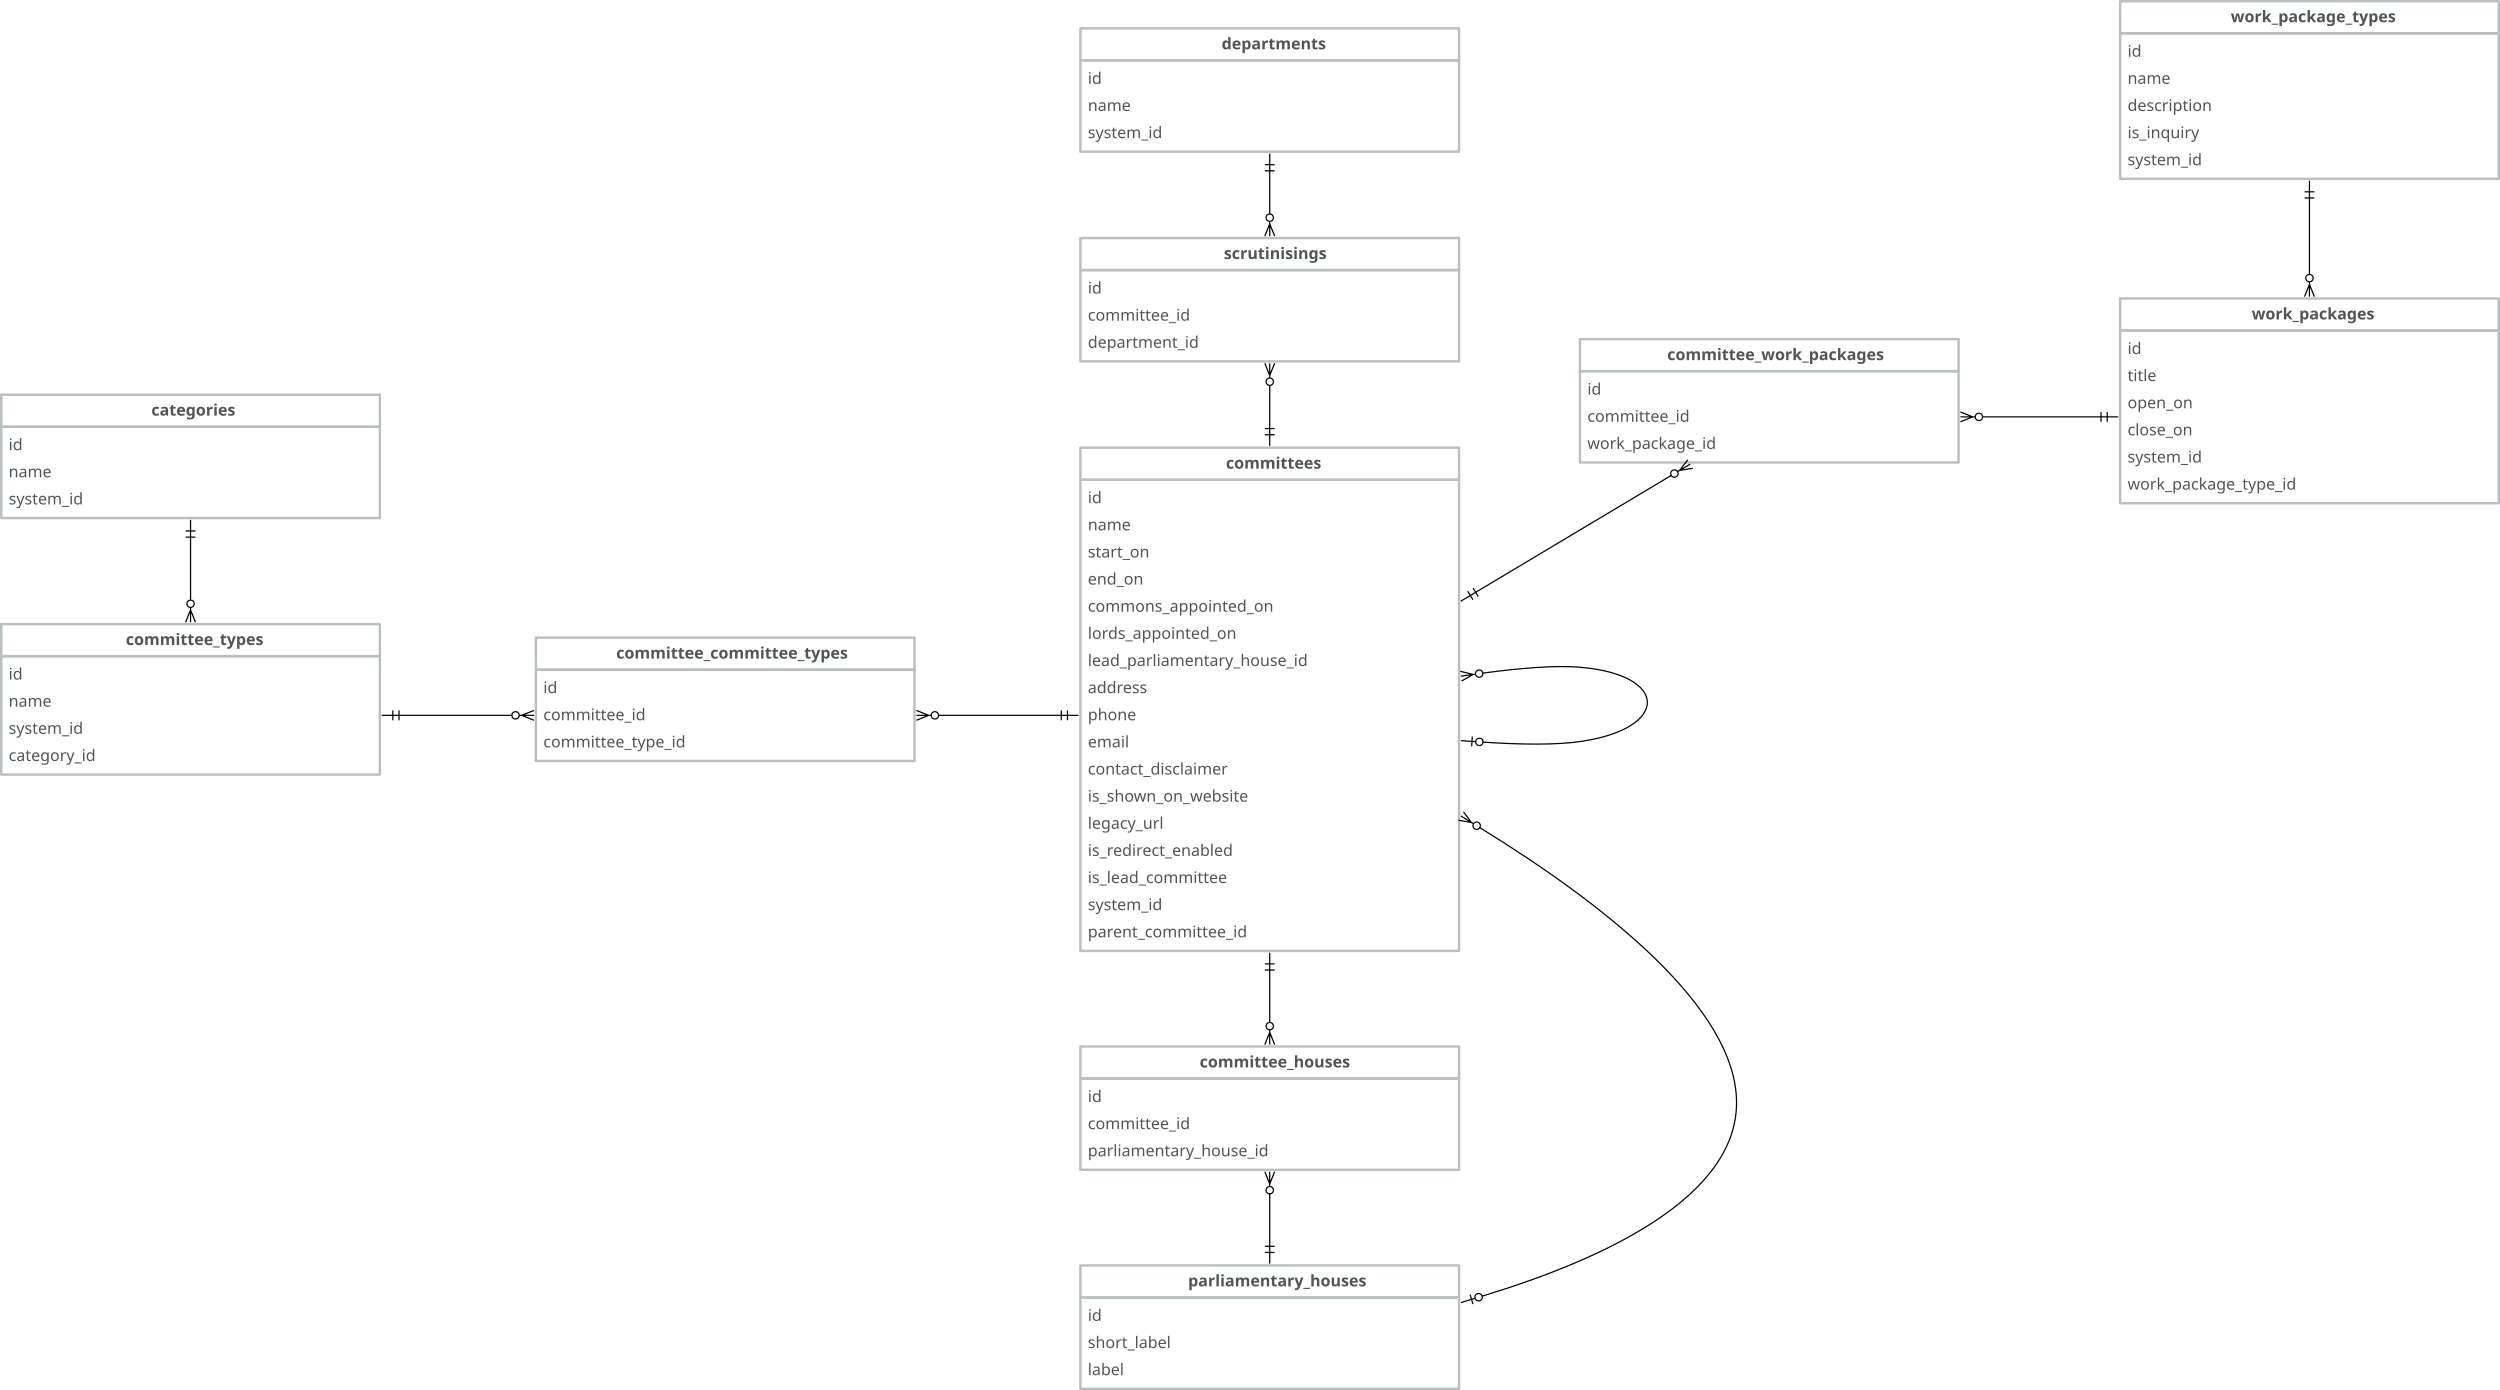
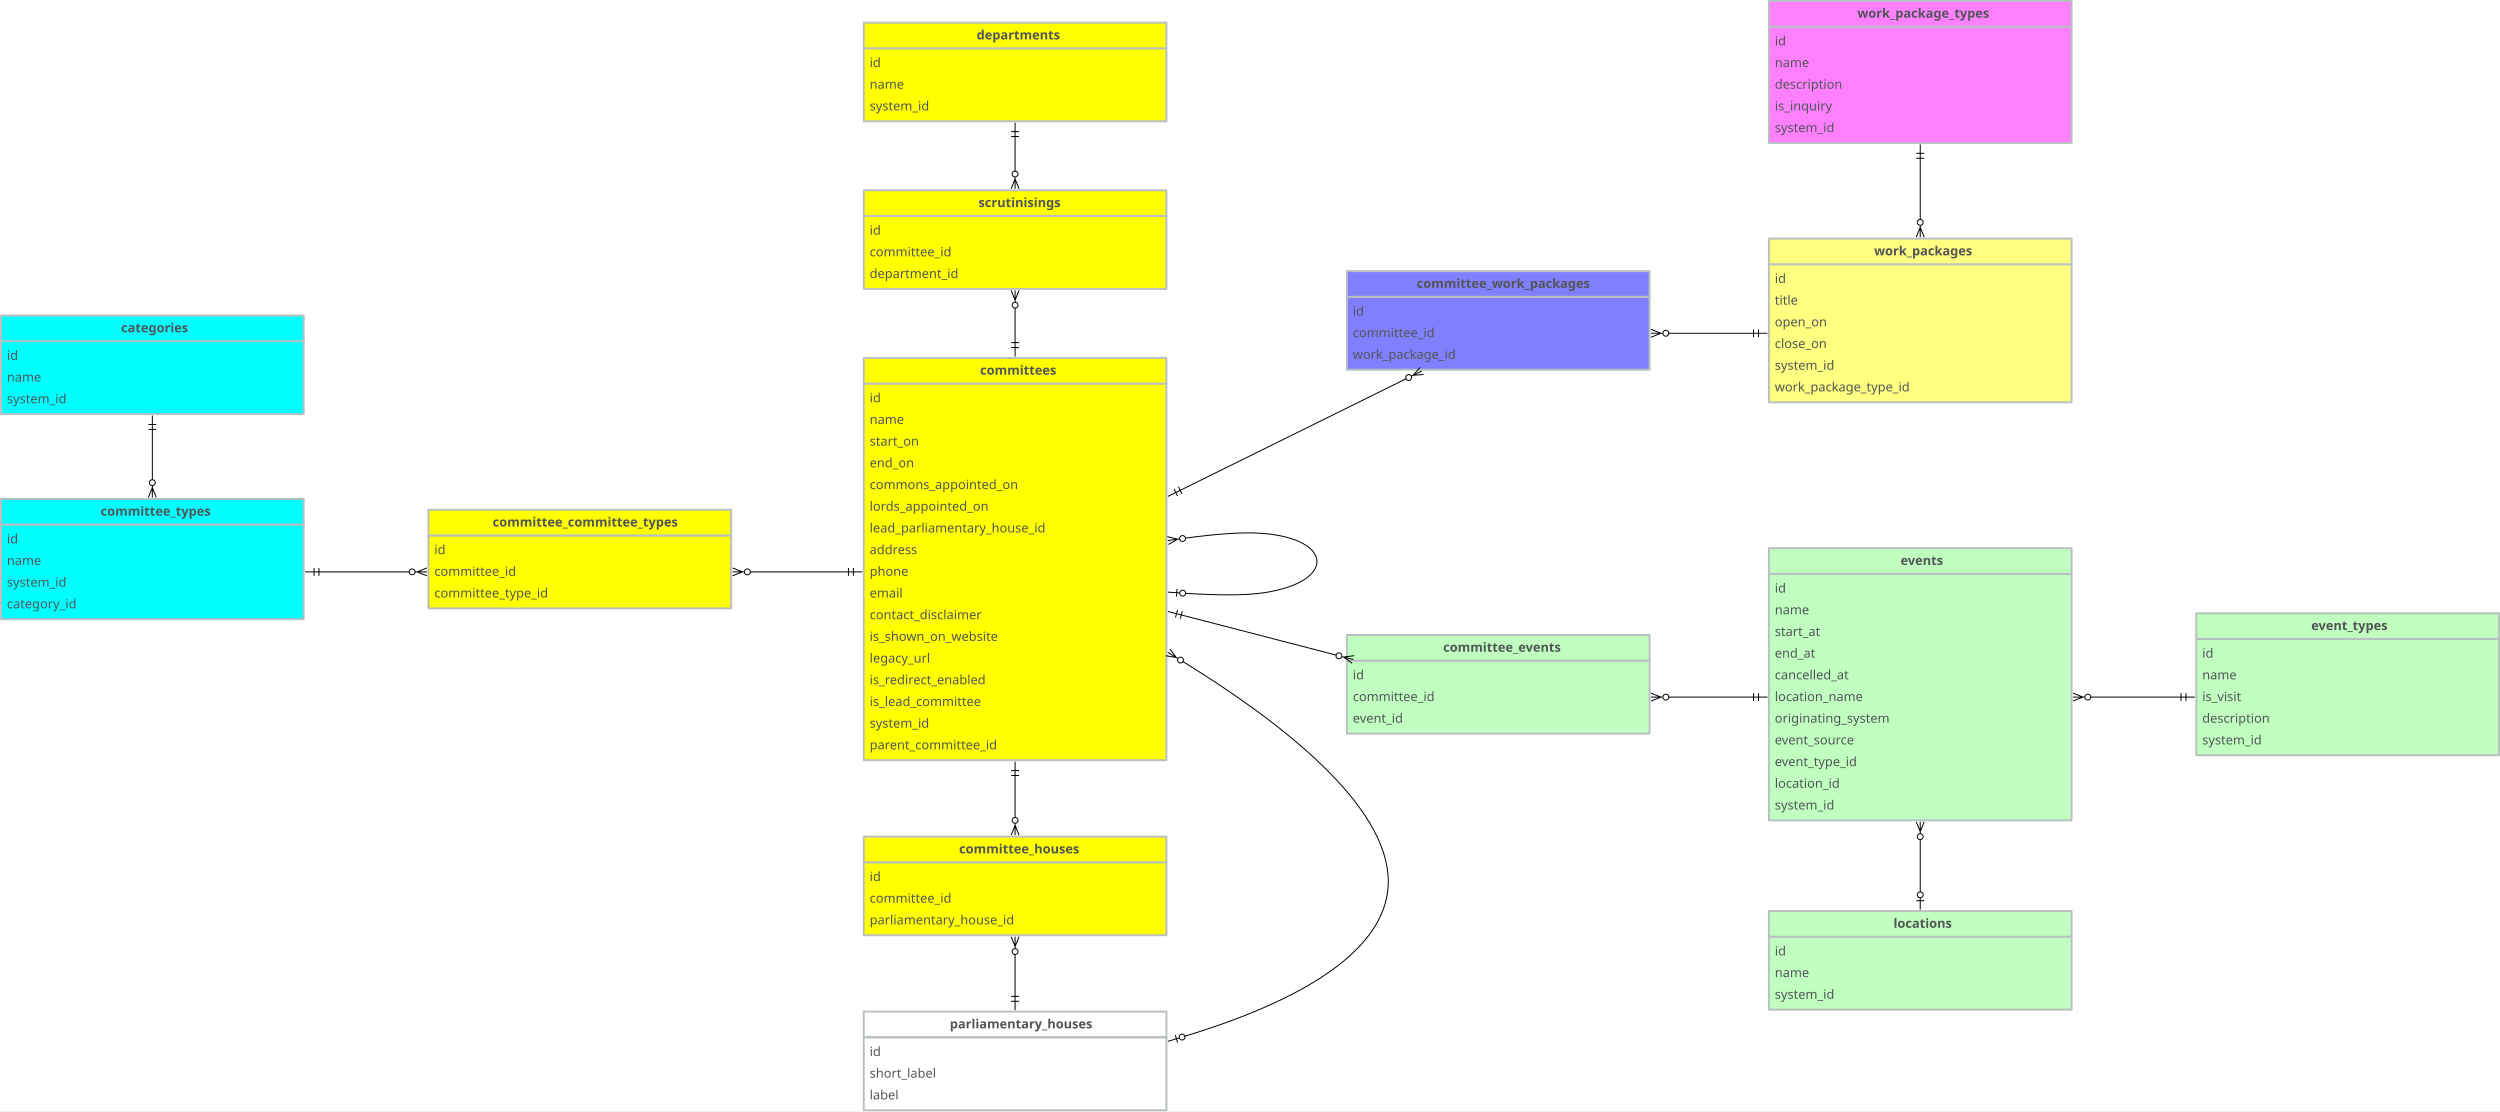
- <svg xmlns="http://www.w3.org/2000/svg" version="1.1" viewBox="36 -214 2027 1127" width="2027" height="1127">
+ <svg xmlns="http://www.w3.org/2000/svg" version="1.1" viewBox="36 -214 2535.5 1127" width="2535.5" height="1127">
  <defs>
    <marker orient="auto" overflow="visible" markerUnits="strokeWidth" id="CrowBall_Marker" stroke-linejoin="miter" stroke-miterlimit="10" viewBox="-1 -5 20 10" markerWidth="20" markerHeight="10" color="black">
      <g>
        <path d="M 18 0 L 6 0 M 18 4 L 8 0 L 18 -4 M .879 2.121 C -.293 .95 -.293 -.95 .879 -2.121 C 2.05 -3.293 3.95 -3.293 5.121 -2.121 C 6.293 -.95 6.293 .95 5.121 2.121 C 3.95 3.293 2.05 3.293 .879 2.121" fill="none" stroke="currentColor" stroke-width="1" />
      </g>
    </marker>
    <marker orient="auto" overflow="visible" markerUnits="strokeWidth" id="DoubleBar_Marker" stroke-linejoin="miter" stroke-miterlimit="10" viewBox="-15 -5 16 10" markerWidth="16" markerHeight="10" color="black">
      <g>
        <path d="M -14 0 L 0 0 M -5 -4 L -5 4 M 0 -4 L 0 4" fill="none" stroke="currentColor" stroke-width="1" />
      </g>
    </marker>
    <marker orient="auto" overflow="visible" markerUnits="strokeWidth" id="BarBall_Marker" stroke-linejoin="miter" stroke-miterlimit="10" viewBox="-19 -5 20 10" markerWidth="20" markerHeight="10" color="black">
      <g>
        <path d="M -18 0 L -6 0 M -9 -4 L -9 4 M -.879 -2.121 C .293 -.95 .293 .95 -.879 2.121 C -2.05 3.293 -3.95 3.293 -5.121 2.121 C -6.293 .95 -6.293 -.95 -5.121 -2.121 C -3.95 -3.293 -2.05 -3.293 -.879 -2.121" fill="none" stroke="currentColor" stroke-width="1" />
      </g>
    </marker>
  </defs>
  <g id="Canvas_1" stroke-opacity="1" fill="none" stroke-dasharray="none" fill-opacity="1" stroke="none">
-     <rect fill="white" x="36" y="-214" width="2027" height="1127" />
+     <rect fill="white" x="36" y="-214" width="2535.5" height="1127" />
    <g id="Canvas_1_Layer_1">
      <g id="Group_2">
        <g id="Graphic_4">
+           <rect x="37" y="132" width="307" height="74" fill="aqua" />
          <rect x="37" y="132" width="307" height="74" stroke="#b9c0c1" stroke-linecap="round" stroke-linejoin="round" stroke-width="2" />
          <text transform="translate(43 138)" fill="#515556">
            <tspan font-family="Avenir" font-size="13" fill="#515556" x="0" y="13">id</tspan>
            <tspan font-family="Avenir" font-size="13" fill="#515556" x="0" y="35">name</tspan>
            <tspan font-family="Avenir" font-size="13" fill="#515556" x="0" y="57">system_id</tspan>
          </text>
        </g>
        <g id="Graphic_3">
+           <rect x="37" y="106" width="307" height="26" fill="aqua" />
          <rect x="37" y="106" width="307" height="26" stroke="#b9c0c1" stroke-linecap="round" stroke-linejoin="round" stroke-width="2" />
          <text transform="translate(43 110)" fill="#515556">
            <tspan font-family="Avenir" font-weight="bold" font-size="13" fill="#515556" x="115.722" y="13">categories</tspan>
          </text>
        </g>
      </g>
      <g id="Group_5">
        <g id="Graphic_7">
+           <rect x="37" y="318" width="307" height="96" fill="aqua" />
          <rect x="37" y="318" width="307" height="96" stroke="#b9c0c1" stroke-linecap="round" stroke-linejoin="round" stroke-width="2" />
          <text transform="translate(43 324)" fill="#515556">
            <tspan font-family="Avenir" font-size="13" fill="#515556" x="0" y="13">id</tspan>
            <tspan font-family="Avenir" font-size="13" fill="#515556" x="0" y="35">name</tspan>
            <tspan font-family="Avenir" font-size="13" fill="#515556" x="0" y="57">system_id</tspan>
            <tspan font-family="Avenir" font-size="13" fill="#515556" x="0" y="79">category_id</tspan>
          </text>
        </g>
        <g id="Graphic_6">
+           <rect x="37" y="292" width="307" height="26" fill="aqua" />
          <rect x="37" y="292" width="307" height="26" stroke="#b9c0c1" stroke-linecap="round" stroke-linejoin="round" stroke-width="2" />
          <text transform="translate(43 296)" fill="#515556">
            <tspan font-family="Avenir" font-weight="bold" font-size="13" fill="#515556" x="95.013" y="13">committee_types</tspan>
          </text>
        </g>
      </g>
      <g id="Line_8">
        <line x1="190.5" y1="221.5" x2="190.5" y2="272.5" marker-end="url(#CrowBall_Marker)" marker-start="url(#DoubleBar_Marker)" stroke="black" stroke-linecap="round" stroke-linejoin="round" stroke-width="1" />
      </g>
      <g id="Group_9">
        <g id="Graphic_11">
+           <rect x="470.5" y="329" width="307" height="74" fill="yellow" />
          <rect x="470.5" y="329" width="307" height="74" stroke="#b9c0c1" stroke-linecap="round" stroke-linejoin="round" stroke-width="2" />
          <text transform="translate(476.5 335)" fill="#515556">
            <tspan font-family="Avenir" font-size="13" fill="#515556" x="0" y="13">id</tspan>
            <tspan font-family="Avenir" font-size="13" fill="#515556" x="0" y="35">committee_id</tspan>
            <tspan font-family="Avenir" font-size="13" fill="#515556" x="0" y="57">committee_type_id</tspan>
          </text>
        </g>
        <g id="Graphic_10">
+           <rect x="470.5" y="303" width="307" height="26" fill="yellow" />
          <rect x="470.5" y="303" width="307" height="26" stroke="#b9c0c1" stroke-linecap="round" stroke-linejoin="round" stroke-width="2" />
          <text transform="translate(476.5 307)" fill="#515556">
            <tspan font-family="Avenir" font-weight="bold" font-size="13" fill="#515556" x="59.139" y="13">committee_committee_types</tspan>
          </text>
        </g>
      </g>
      <g id="Line_12">
        <line x1="359.5" y1="366" x2="451" y2="366" marker-end="url(#CrowBall_Marker)" marker-start="url(#DoubleBar_Marker)" stroke="black" stroke-linecap="round" stroke-linejoin="round" stroke-width="1" />
      </g>
      <g id="Group_13">
        <g id="Graphic_15">
+           <rect x="912" y="175" width="307" height="382" fill="yellow" />
          <rect x="912" y="175" width="307" height="382" stroke="#b9c0c1" stroke-linecap="round" stroke-linejoin="round" stroke-width="2" />
          <text transform="translate(918 181)" fill="#515556">
            <tspan font-family="Avenir" font-size="13" fill="#515556" x="0" y="13">id</tspan>
            <tspan font-family="Avenir" font-size="13" fill="#515556" x="0" y="35">name</tspan>
            <tspan font-family="Avenir" font-size="13" fill="#515556" x="0" y="57">start_on</tspan>
            <tspan font-family="Avenir" font-size="13" fill="#515556" x="0" y="79">end_on</tspan>
            <tspan font-family="Avenir" font-size="13" fill="#515556" x="0" y="101">commons_appointed_on</tspan>
            <tspan font-family="Avenir" font-size="13" fill="#515556" x="0" y="123">lords_appointed_on</tspan>
            <tspan font-family="Avenir" font-size="13" fill="#515556" x="0" y="145">lead_parliamentary_house_id</tspan>
            <tspan font-family="Avenir" font-size="13" fill="#515556" x="0" y="167">address</tspan>
            <tspan font-family="Avenir" font-size="13" fill="#515556" x="0" y="189">phone</tspan>
            <tspan font-family="Avenir" font-size="13" fill="#515556" x="0" y="211">email</tspan>
            <tspan font-family="Avenir" font-size="13" fill="#515556" x="0" y="233">contact_disclaimer</tspan>
            <tspan font-family="Avenir" font-size="13" fill="#515556" x="0" y="255">is_shown_on_website</tspan>
            <tspan font-family="Avenir" font-size="13" fill="#515556" x="0" y="277">legacy_url</tspan>
            <tspan font-family="Avenir" font-size="13" fill="#515556" x="0" y="299">is_redirect_enabled</tspan>
            <tspan font-family="Avenir" font-size="13" fill="#515556" x="0" y="321">is_lead_committee</tspan>
            <tspan font-family="Avenir" font-size="13" fill="#515556" x="0" y="343">system_id</tspan>
            <tspan font-family="Avenir" font-size="13" fill="#515556" x="0" y="365">parent_committee_id</tspan>
          </text>
        </g>
        <g id="Graphic_14">
+           <rect x="912" y="149" width="307" height="26" fill="yellow" />
          <rect x="912" y="149" width="307" height="26" stroke="#b9c0c1" stroke-linecap="round" stroke-linejoin="round" stroke-width="2" />
          <text transform="translate(918 153)" fill="#515556">
            <tspan font-family="Avenir" font-weight="bold" font-size="13" fill="#515556" x="111.99" y="13">committees</tspan>
          </text>
        </g>
      </g>
      <g id="Line_16">
        <line x1="896.5" y1="366" x2="797" y2="366" marker-end="url(#CrowBall_Marker)" marker-start="url(#DoubleBar_Marker)" stroke="black" stroke-linecap="round" stroke-linejoin="round" stroke-width="1" />
      </g>
      <g id="Line_17">
        <path d="M 1238.456 387.727 C 1269.764 389.802 1298.83 390.128 1319 387 C 1390.251 375.951 1388.818 332.949 1317 327 C 1297.043 325.347 1268.757 327.624 1238.311 331.775" marker-end="url(#CrowBall_Marker)" marker-start="url(#BarBall_Marker)" stroke="black" stroke-linecap="round" stroke-linejoin="round" stroke-width="1" />
      </g>
      <g id="Group_18">
        <g id="Graphic_20">
+           <rect x="912" y="5" width="307" height="74" fill="yellow" />
          <rect x="912" y="5" width="307" height="74" stroke="#b9c0c1" stroke-linecap="round" stroke-linejoin="round" stroke-width="2" />
          <text transform="translate(918 11)" fill="#515556">
            <tspan font-family="Avenir" font-size="13" fill="#515556" x="0" y="13">id</tspan>
            <tspan font-family="Avenir" font-size="13" fill="#515556" x="0" y="35">committee_id</tspan>
            <tspan font-family="Avenir" font-size="13" fill="#515556" x="0" y="57">department_id</tspan>
          </text>
        </g>
        <g id="Graphic_19">
+           <rect x="912" y="-21" width="307" height="26" fill="yellow" />
          <rect x="912" y="-21" width="307" height="26" stroke="#b9c0c1" stroke-linecap="round" stroke-linejoin="round" stroke-width="2" />
          <text transform="translate(918 -17)" fill="#515556">
            <tspan font-family="Avenir" font-weight="bold" font-size="13" fill="#515556" x="110.287" y="13">scrutinisings</tspan>
          </text>
        </g>
      </g>
      <g id="Line_21">
        <line x1="1065.5" y1="133.5" x2="1065.5" y2="98.5" marker-end="url(#CrowBall_Marker)" marker-start="url(#DoubleBar_Marker)" stroke="black" stroke-linecap="round" stroke-linejoin="round" stroke-width="1" />
      </g>
      <g id="Group_22">
        <g id="Graphic_24">
+           <rect x="912" y="-165" width="307" height="74" fill="yellow" />
          <rect x="912" y="-165" width="307" height="74" stroke="#b9c0c1" stroke-linecap="round" stroke-linejoin="round" stroke-width="2" />
          <text transform="translate(918 -159)" fill="#515556">
            <tspan font-family="Avenir" font-size="13" fill="#515556" x="0" y="13">id</tspan>
            <tspan font-family="Avenir" font-size="13" fill="#515556" x="0" y="35">name</tspan>
            <tspan font-family="Avenir" font-size="13" fill="#515556" x="0" y="57">system_id</tspan>
          </text>
        </g>
        <g id="Graphic_23">
+           <rect x="912" y="-191" width="307" height="26" fill="yellow" />
          <rect x="912" y="-191" width="307" height="26" stroke="#b9c0c1" stroke-linecap="round" stroke-linejoin="round" stroke-width="2" />
          <text transform="translate(918 -187)" fill="#515556">
            <tspan font-family="Avenir" font-weight="bold" font-size="13" fill="#515556" x="108.5" y="13">departments</tspan>
          </text>
        </g>
      </g>
      <g id="Line_25">
        <line x1="1065.5" y1="-75.5" x2="1065.5" y2="-40.5" marker-end="url(#CrowBall_Marker)" marker-start="url(#DoubleBar_Marker)" stroke="black" stroke-linecap="round" stroke-linejoin="round" stroke-width="1" />
      </g>
      <g id="Group_26">
        <g id="Graphic_28">
+           <rect x="912" y="660.5" width="307" height="74" fill="yellow" />
          <rect x="912" y="660.5" width="307" height="74" stroke="#b9c0c1" stroke-linecap="round" stroke-linejoin="round" stroke-width="2" />
          <text transform="translate(918 666.5)" fill="#515556">
            <tspan font-family="Avenir" font-size="13" fill="#515556" x="0" y="13">id</tspan>
            <tspan font-family="Avenir" font-size="13" fill="#515556" x="0" y="35">committee_id</tspan>
            <tspan font-family="Avenir" font-size="13" fill="#515556" x="0" y="57">parliamentary_house_id</tspan>
          </text>
        </g>
        <g id="Graphic_27">
+           <rect x="912" y="634.5" width="307" height="26" fill="yellow" />
          <rect x="912" y="634.5" width="307" height="26" stroke="#b9c0c1" stroke-linecap="round" stroke-linejoin="round" stroke-width="2" />
          <text transform="translate(918 638.5)" fill="#515556">
            <tspan font-family="Avenir" font-weight="bold" font-size="13" fill="#515556" x="90.697" y="13">committee_houses</tspan>
          </text>
        </g>
      </g>
      <g id="Group_29">
        <g id="Graphic_31">
          <rect x="912" y="838" width="307" height="74" stroke="#b9c0c1" stroke-linecap="round" stroke-linejoin="round" stroke-width="2" />
          <text transform="translate(918 844)" fill="#515556">
            <tspan font-family="Avenir" font-size="13" fill="#515556" x="0" y="13">id</tspan>
            <tspan font-family="Avenir" font-size="13" fill="#515556" x="0" y="35">short_label</tspan>
            <tspan font-family="Avenir" font-size="13" fill="#515556" x="0" y="57">label</tspan>
          </text>
        </g>
        <g id="Graphic_30">
          <rect x="912" y="812" width="307" height="26" stroke="#b9c0c1" stroke-linecap="round" stroke-linejoin="round" stroke-width="2" />
          <text transform="translate(918 816)" fill="#515556">
            <tspan font-family="Avenir" font-weight="bold" font-size="13" fill="#515556" x="81.291" y="13">parliamentary_houses</tspan>
          </text>
        </g>
      </g>
      <g id="Line_32">
        <line x1="1065.5" y1="572.5" x2="1065.5" y2="615" marker-end="url(#CrowBall_Marker)" marker-start="url(#DoubleBar_Marker)" stroke="black" stroke-linecap="round" stroke-linejoin="round" stroke-width="1" />
      </g>
      <g id="Line_33">
        <line x1="1065.5" y1="796.5" x2="1065.5" y2="754" marker-end="url(#CrowBall_Marker)" marker-start="url(#DoubleBar_Marker)" stroke="black" stroke-linecap="round" stroke-linejoin="round" stroke-width="1" />
      </g>
      <g id="Line_35">
        <path d="M 1237.746 836.91 C 1337.685 806.615 1444 756.425 1444 680 C 1444 603.085 1336.316 518.887 1235.823 457.058" marker-end="url(#CrowBall_Marker)" marker-start="url(#BarBall_Marker)" stroke="black" stroke-linecap="round" stroke-linejoin="round" stroke-width="1" />
      </g>
      <g id="Group_36">
        <g id="Graphic_38">
-           <rect x="1755" y="-187" width="307" height="118" stroke="#b9c0c1" stroke-linecap="round" stroke-linejoin="round" stroke-width="2" />
-           <text transform="translate(1761 -181)" fill="#515556">
+           <rect x="1830" y="-187" width="307" height="118" fill="#ff80ff" />
+           <rect x="1830" y="-187" width="307" height="118" stroke="#b9c0c1" stroke-linecap="round" stroke-linejoin="round" stroke-width="2" />
+           <text transform="translate(1836 -181)" fill="#515556">
            <tspan font-family="Avenir" font-size="13" fill="#515556" x="0" y="13">id</tspan>
            <tspan font-family="Avenir" font-size="13" fill="#515556" x="0" y="35">name</tspan>
            <tspan font-family="Avenir" font-size="13" fill="#515556" x="0" y="57">description</tspan>
            <tspan font-family="Avenir" font-size="13" fill="#515556" x="0" y="79">is_inquiry</tspan>
            <tspan font-family="Avenir" font-size="13" fill="#515556" x="0" y="101">system_id</tspan>
          </text>
        </g>
        <g id="Graphic_37">
-           <rect x="1755" y="-213" width="307" height="26" stroke="#b9c0c1" stroke-linecap="round" stroke-linejoin="round" stroke-width="2" />
-           <text transform="translate(1761 -209)" fill="#515556">
+           <rect x="1830" y="-213" width="307" height="26" fill="#ff80ff" />
+           <rect x="1830" y="-213" width="307" height="26" stroke="#b9c0c1" stroke-linecap="round" stroke-linejoin="round" stroke-width="2" />
+           <text transform="translate(1836 -209)" fill="#515556">
            <tspan font-family="Avenir" font-weight="bold" font-size="13" fill="#515556" x="83.703" y="13">work_package_types</tspan>
          </text>
        </g>
      </g>
      <g id="Group_39">
        <g id="Graphic_41">
-           <rect x="1755" y="54" width="307" height="140" stroke="#b9c0c1" stroke-linecap="round" stroke-linejoin="round" stroke-width="2" />
-           <text transform="translate(1761 60)" fill="#515556">
+           <rect x="1830" y="54" width="307" height="140" fill="#ffff80" />
+           <rect x="1830" y="54" width="307" height="140" stroke="#b9c0c1" stroke-linecap="round" stroke-linejoin="round" stroke-width="2" />
+           <text transform="translate(1836 60)" fill="#515556">
            <tspan font-family="Avenir" font-size="13" fill="#515556" x="0" y="13">id</tspan>
            <tspan font-family="Avenir" font-size="13" fill="#515556" x="0" y="35">title</tspan>
            <tspan font-family="Avenir" font-size="13" fill="#515556" x="0" y="57">open_on</tspan>
            <tspan font-family="Avenir" font-size="13" fill="#515556" x="0" y="79">close_on</tspan>
            <tspan font-family="Avenir" font-size="13" fill="#515556" x="0" y="101">system_id</tspan>
            <tspan font-family="Avenir" font-size="13" fill="#515556" x="0" y="123">work_package_type_id</tspan>
          </text>
        </g>
        <g id="Graphic_40">
-           <rect x="1755" y="28" width="307" height="26" stroke="#b9c0c1" stroke-linecap="round" stroke-linejoin="round" stroke-width="2" />
-           <text transform="translate(1761 32)" fill="#515556">
+           <rect x="1830" y="28" width="307" height="26" fill="#ffff80" />
+           <rect x="1830" y="28" width="307" height="26" stroke="#b9c0c1" stroke-linecap="round" stroke-linejoin="round" stroke-width="2" />
+           <text transform="translate(1836 32)" fill="#515556">
            <tspan font-family="Avenir" font-weight="bold" font-size="13" fill="#515556" x="100.68" y="13">work_packages</tspan>
          </text>
        </g>
      </g>
      <g id="Line_42">
-         <line x1="1908.5" y1="-53.5" x2="1908.5" y2="8.5" marker-end="url(#CrowBall_Marker)" marker-start="url(#DoubleBar_Marker)" stroke="black" stroke-linecap="round" stroke-linejoin="round" stroke-width="1" />
+         <line x1="1983.5" y1="-53.5" x2="1983.5" y2="8.5" marker-end="url(#CrowBall_Marker)" marker-start="url(#DoubleBar_Marker)" stroke="black" stroke-linecap="round" stroke-linejoin="round" stroke-width="1" />
      </g>
      <g id="Group_43">
        <g id="Graphic_45">
-           <rect x="1317" y="87" width="307" height="74" stroke="#b9c0c1" stroke-linecap="round" stroke-linejoin="round" stroke-width="2" />
-           <text transform="translate(1323 93)" fill="#515556">
+           <rect x="1402" y="87" width="307" height="74" fill="#8080ff" />
+           <rect x="1402" y="87" width="307" height="74" stroke="#b9c0c1" stroke-linecap="round" stroke-linejoin="round" stroke-width="2" />
+           <text transform="translate(1408 93)" fill="#515556">
            <tspan font-family="Avenir" font-size="13" fill="#515556" x="0" y="13">id</tspan>
            <tspan font-family="Avenir" font-size="13" fill="#515556" x="0" y="35">committee_id</tspan>
            <tspan font-family="Avenir" font-size="13" fill="#515556" x="0" y="57">work_package_id</tspan>
          </text>
        </g>
        <g id="Graphic_44">
-           <rect x="1317" y="61" width="307" height="26" stroke="#b9c0c1" stroke-linecap="round" stroke-linejoin="round" stroke-width="2" />
-           <text transform="translate(1323 65)" fill="#515556">
+           <rect x="1402" y="61" width="307" height="26" fill="#8080ff" />
+           <rect x="1402" y="61" width="307" height="26" stroke="#b9c0c1" stroke-linecap="round" stroke-linejoin="round" stroke-width="2" />
+           <text transform="translate(1408 65)" fill="#515556">
            <tspan font-family="Avenir" font-weight="bold" font-size="13" fill="#515556" x="64.807" y="13">committee_work_packages</tspan>
          </text>
        </g>
      </g>
      <g id="Line_46">
-         <line x1="1739.5" y1="124" x2="1643.5" y2="124" marker-end="url(#CrowBall_Marker)" marker-start="url(#DoubleBar_Marker)" stroke="black" stroke-linecap="round" stroke-linejoin="round" stroke-width="1" />
+         <line x1="1814.5" y1="124" x2="1728.5" y2="124" marker-end="url(#CrowBall_Marker)" marker-start="url(#DoubleBar_Marker)" stroke="black" stroke-linecap="round" stroke-linejoin="round" stroke-width="1" />
      </g>
      <g id="Line_47">
-         <line x1="1232.447" y1="266.244" x2="1391.024" y2="171.489" marker-end="url(#CrowBall_Marker)" marker-start="url(#DoubleBar_Marker)" stroke="black" stroke-linecap="round" stroke-linejoin="round" stroke-width="1" />
+         <line x1="1233.001" y1="283.275" x2="1461.97" y2="170.192" marker-end="url(#CrowBall_Marker)" marker-start="url(#DoubleBar_Marker)" stroke="black" stroke-linecap="round" stroke-linejoin="round" stroke-width="1" />
+       </g>
+       <g id="Group_51">
+         <g id="Graphic_53">
+           <rect x="1830" y="368" width="307" height="250" fill="#c0ffc0" />
+           <rect x="1830" y="368" width="307" height="250" stroke="#b9c0c1" stroke-linecap="round" stroke-linejoin="round" stroke-width="2" />
+           <text transform="translate(1836 374)" fill="#515556">
+             <tspan font-family="Avenir" font-size="13" fill="#515556" x="0" y="13">id</tspan>
+             <tspan font-family="Avenir" font-size="13" fill="#515556" x="0" y="35">name</tspan>
+             <tspan font-family="Avenir" font-size="13" fill="#515556" x="0" y="57">start_at</tspan>
+             <tspan font-family="Avenir" font-size="13" fill="#515556" x="0" y="79">end_at</tspan>
+             <tspan font-family="Avenir" font-size="13" fill="#515556" x="0" y="101">cancelled_at</tspan>
+             <tspan font-family="Avenir" font-size="13" fill="#515556" x="0" y="123">location_name</tspan>
+             <tspan font-family="Avenir" font-size="13" fill="#515556" x="0" y="145">originating_system</tspan>
+             <tspan font-family="Avenir" font-size="13" fill="#515556" x="0" y="167">event_source </tspan>
+             <tspan font-family="Avenir" font-size="13" fill="#515556" x="0" y="189">event_type_id</tspan>
+             <tspan font-family="Avenir" font-size="13" fill="#515556" x="0" y="211">location_id</tspan>
+             <tspan font-family="Avenir" font-size="13" fill="#515556" x="0" y="233">system_id</tspan>
+           </text>
+         </g>
+         <g id="Graphic_52">
+           <rect x="1830" y="342" width="307" height="26" fill="#c0ffc0" />
+           <rect x="1830" y="342" width="307" height="26" stroke="#b9c0c1" stroke-linecap="round" stroke-linejoin="round" stroke-width="2" />
+           <text transform="translate(1836 346)" fill="#515556">
+             <tspan font-family="Avenir" font-weight="bold" font-size="13" fill="#515556" x="127.519" y="13">events</tspan>
+           </text>
+         </g>
+       </g>
+       <g id="Group_54">
+         <g id="Graphic_56">
+           <rect x="2263.5" y="434" width="307" height="118" fill="#c0ffc0" />
+           <rect x="2263.5" y="434" width="307" height="118" stroke="#b9c0c1" stroke-linecap="round" stroke-linejoin="round" stroke-width="2" />
+           <text transform="translate(2269.5 440)" fill="#515556">
+             <tspan font-family="Avenir" font-size="13" fill="#515556" x="0" y="13">id</tspan>
+             <tspan font-family="Avenir" font-size="13" fill="#515556" x="0" y="35">name</tspan>
+             <tspan font-family="Avenir" font-size="13" fill="#515556" x="0" y="57">is_visit</tspan>
+             <tspan font-family="Avenir" font-size="13" fill="#515556" x="0" y="79">description</tspan>
+             <tspan font-family="Avenir" font-size="13" fill="#515556" x="0" y="101">system_id</tspan>
+           </text>
+         </g>
+         <g id="Graphic_55">
+           <rect x="2263.5" y="408" width="307" height="26" fill="#c0ffc0" />
+           <rect x="2263.5" y="408" width="307" height="26" stroke="#b9c0c1" stroke-linecap="round" stroke-linejoin="round" stroke-width="2" />
+           <text transform="translate(2269.5 412)" fill="#515556">
+             <tspan font-family="Avenir" font-weight="bold" font-size="13" fill="#515556" x="110.541" y="13">event_types</tspan>
+           </text>
+         </g>
+       </g>
+       <g id="Line_57">
+         <line x1="2248" y1="493" x2="2156.5" y2="493" marker-end="url(#CrowBall_Marker)" marker-start="url(#DoubleBar_Marker)" stroke="black" stroke-linecap="round" stroke-linejoin="round" stroke-width="1" />
+       </g>
+       <g id="Group_58">
+         <g id="Graphic_60">
+           <rect x="1402" y="456" width="307" height="74" fill="#c0ffc0" />
+           <rect x="1402" y="456" width="307" height="74" stroke="#b9c0c1" stroke-linecap="round" stroke-linejoin="round" stroke-width="2" />
+           <text transform="translate(1408 462)" fill="#515556">
+             <tspan font-family="Avenir" font-size="13" fill="#515556" x="0" y="13">id</tspan>
+             <tspan font-family="Avenir" font-size="13" fill="#515556" x="0" y="35">committee_id</tspan>
+             <tspan font-family="Avenir" font-size="13" fill="#515556" x="0" y="57">event_id</tspan>
+           </text>
+         </g>
+         <g id="Graphic_59">
+           <rect x="1402" y="430" width="307" height="26" fill="#c0ffc0" />
+           <rect x="1402" y="430" width="307" height="26" stroke="#b9c0c1" stroke-linecap="round" stroke-linejoin="round" stroke-width="2" />
+           <text transform="translate(1408 434)" fill="#515556">
+             <tspan font-family="Avenir" font-weight="bold" font-size="13" fill="#515556" x="91.645" y="13">committee_events</tspan>
+           </text>
+         </g>
+       </g>
+       <g id="Line_61">
+         <line x1="1234.036" y1="409.682" x2="1390.978" y2="450.358" marker-end="url(#CrowBall_Marker)" marker-start="url(#DoubleBar_Marker)" stroke="black" stroke-linecap="round" stroke-linejoin="round" stroke-width="1" />
+       </g>
+       <g id="Line_62">
+         <line x1="1814.5" y1="493" x2="1728.5" y2="493" marker-end="url(#CrowBall_Marker)" marker-start="url(#DoubleBar_Marker)" stroke="black" stroke-linecap="round" stroke-linejoin="round" stroke-width="1" />
+       </g>
+       <g id="Group_63">
+         <g id="Graphic_65">
+           <rect x="1830" y="736" width="307" height="74" fill="#c0ffc0" />
+           <rect x="1830" y="736" width="307" height="74" stroke="#b9c0c1" stroke-linecap="round" stroke-linejoin="round" stroke-width="2" />
+           <text transform="translate(1836 742)" fill="#515556">
+             <tspan font-family="Avenir" font-size="13" fill="#515556" x="0" y="13">id</tspan>
+             <tspan font-family="Avenir" font-size="13" fill="#515556" x="0" y="35">name</tspan>
+             <tspan font-family="Avenir" font-size="13" fill="#515556" x="0" y="57">system_id</tspan>
+           </text>
+         </g>
+         <g id="Graphic_64">
+           <rect x="1830" y="710" width="307" height="26" fill="#c0ffc0" />
+           <rect x="1830" y="710" width="307" height="26" stroke="#b9c0c1" stroke-linecap="round" stroke-linejoin="round" stroke-width="2" />
+           <text transform="translate(1836 714)" fill="#515556">
+             <tspan font-family="Avenir" font-weight="bold" font-size="13" fill="#515556" x="120.415" y="13">locations</tspan>
+           </text>
+         </g>
+       </g>
+       <g id="Line_66">
+         <line x1="1983.5" y1="690.5" x2="1983.5" y2="637.5" marker-end="url(#CrowBall_Marker)" marker-start="url(#BarBall_Marker)" stroke="black" stroke-linecap="round" stroke-linejoin="round" stroke-width="1" />
      </g>
    </g>
  </g>
</svg>
